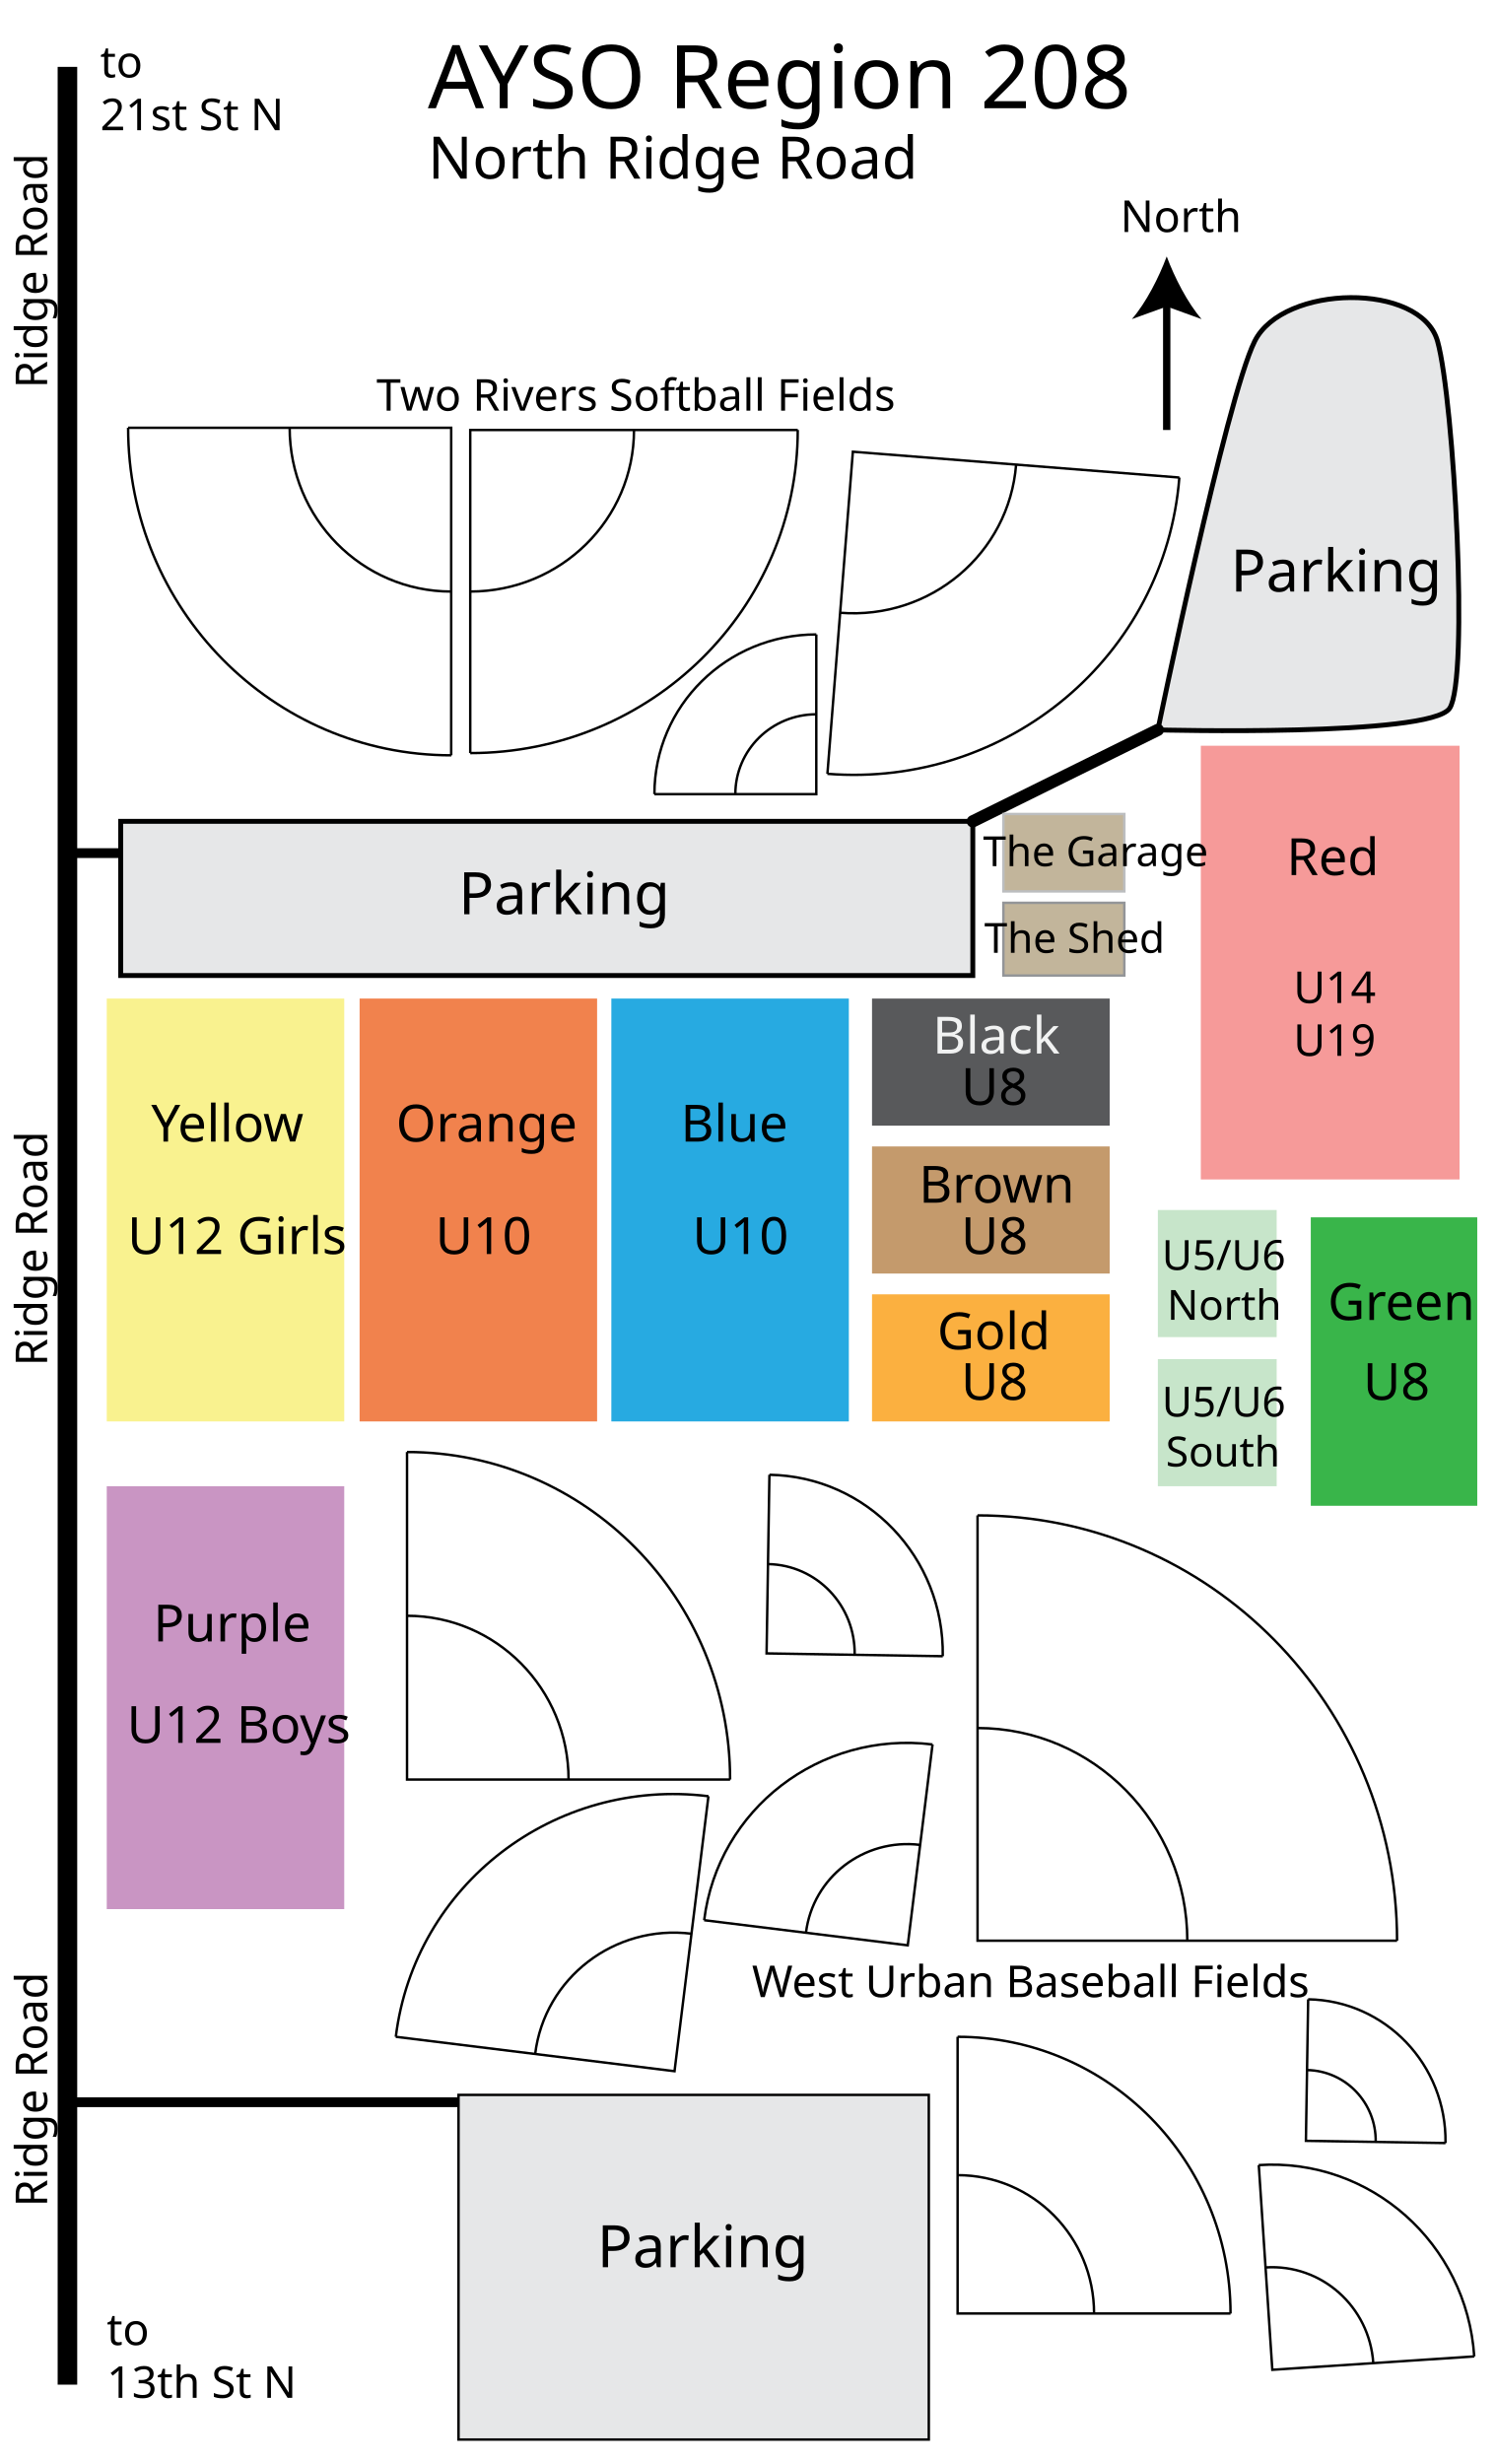
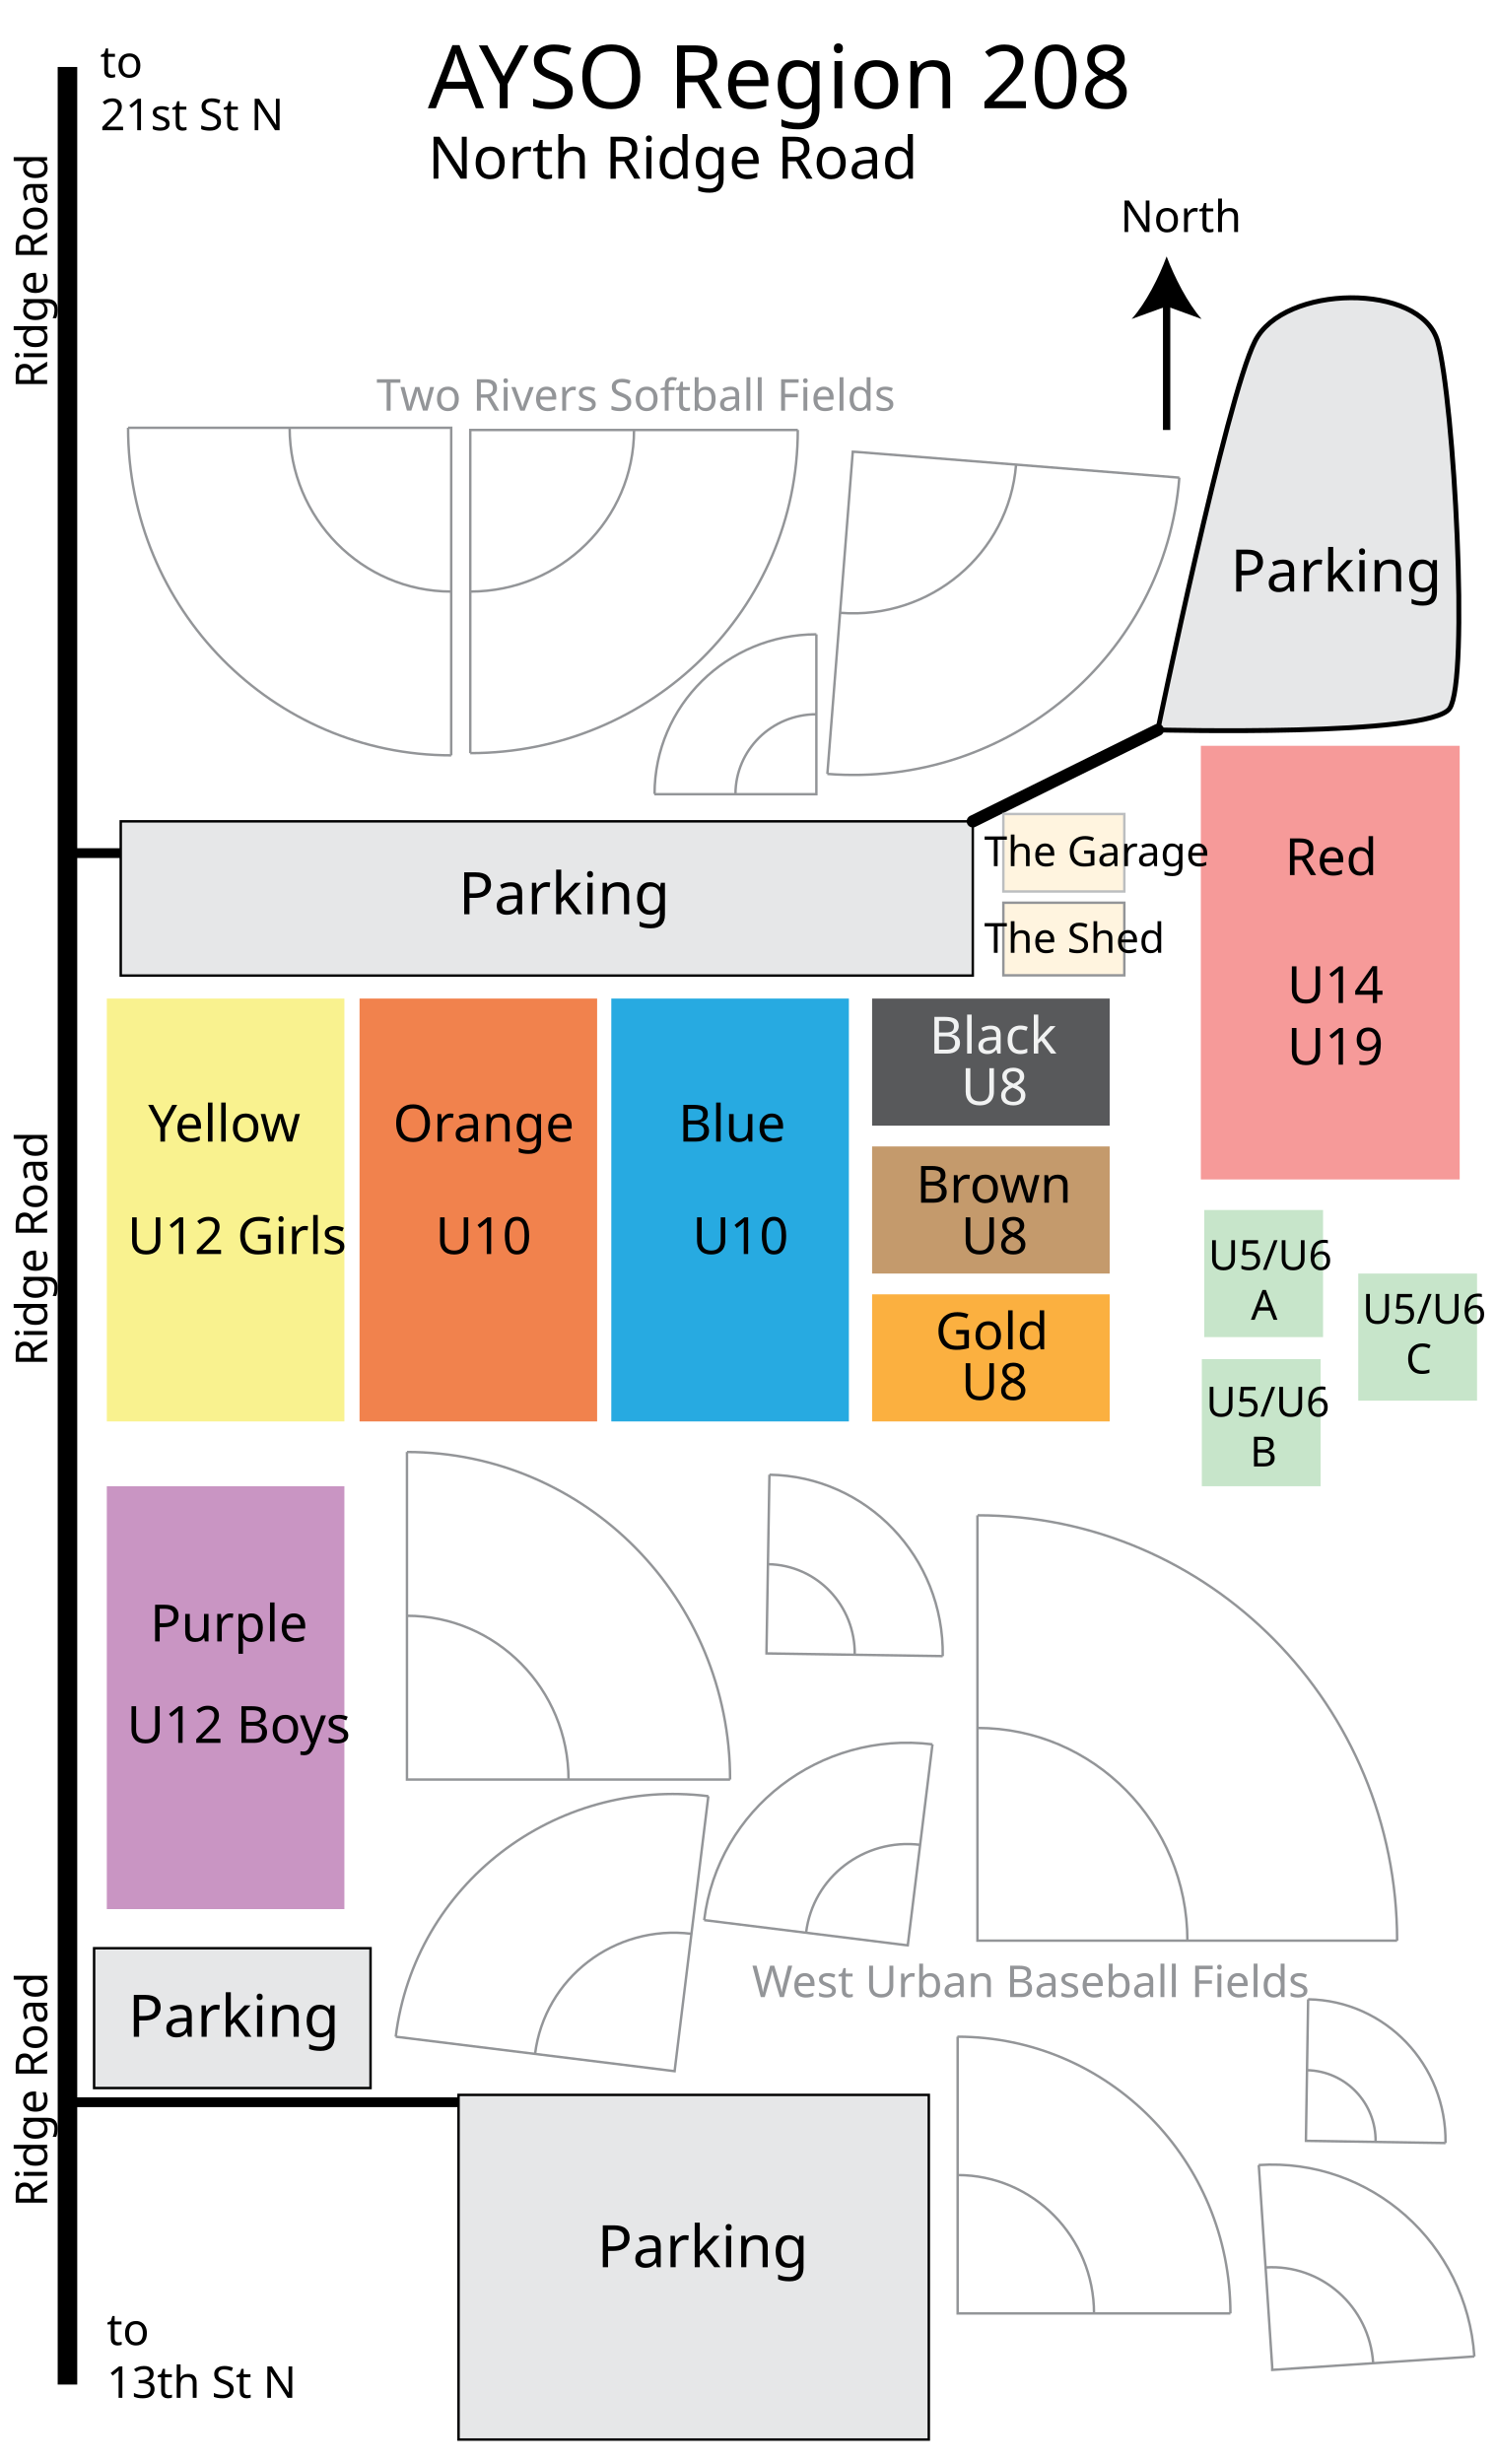
- <svg xmlns="http://www.w3.org/2000/svg" version="1.1" x="0px" y="0px" width="612px" height="1008px" viewBox="0 0 612 1008" style="enable-background:new 0 0 612 1008;" xml:space="preserve">
+ <svg xmlns="http://www.w3.org/2000/svg" version="1.1" viewBox="0 0 612 1008" style="enable-background:new 0 0 612 1008;" xml:space="preserve">
  <style type="text/css">

- 	.st0{fill:none;stroke:#000000;stroke-width:8;stroke-linejoin:round;}
- 	.st1{fill:#E6E7E8;stroke:#000000;}
- 	.st2{fill:#E6E7E8;stroke:#000000;stroke-width:2;}
- 	.st3{fill:#E6E7E8;}
- 	.st4{fill:#FFDE17;stroke:#6D6E71;stroke-linecap:round;stroke-linejoin:round;}
- 	.st5{fill:#6D6E71;stroke:#6D6E71;stroke-width:4;}
- 	.st6{fill:#EDB6B8;}
- 	.st7{fill:none;stroke:#000000;}
- 	.st8{fill:#C2B59B;stroke:#BCBEC0;}
- 	.st9{fill:#58595B;}
- 	.st10{fill:#F1824D;}
- 	.st11{fill:#F1F2F2;}
- 	.st12{font-family:'MyriadPro-Semibold';}
- 	.st13{font-family:'MyriadPro-Regular';}
- 	.st14{fill:#27AAE1;}
- 	.st15{fill:#FFF4DF;stroke:#000000;}
- 	.st16{fill:#F69A99;}
- 	.st17{fill:#F9F28F;}
- 	.st18{fill:#F9F7CD;}
- 	.st19{fill:#C2B59B;stroke:#939598;}
- 	.st20{fill:#C2B59B;}
- 	.st21{fill:#C49A6C;}
- 	.st22{fill:#C7E5CA;}
- 	.st23{fill:#FBB040;}
- 	.st24{fill:#FCF9CE;}
- 	.st25{fill:#C995C3;}
- 	.st26{fill:none;stroke:#6D6E71;stroke-width:20;}
- 	.st27{fill:#ED1C24;stroke:#6D6E71;stroke-linecap:round;stroke-linejoin:round;}
- 	.st28{font-size:29.704;}
- 	.st29{fill:none;stroke:#000000;stroke-width:2;}
- 	.st30{fill:none;stroke:#000000;stroke-width:3;}
- 	.st31{fill:none;stroke:#000000;stroke-width:4;}
- 	.st32{fill:none;stroke:#000000;stroke-width:5;}
- 	.st33{fill:none;stroke:#000000;stroke-width:8;}
- 	.st34{fill:none;stroke:#000000;stroke-width:5;stroke-linecap:round;}
- 	.st35{fill:#C7E5CA;stroke:#000000;stroke-width:2;}
- 	.st36{fill:#6D6E71;}
- 	.st37{fill:#39B54A;}
- 	.st38{fill:#D1D3D4;}
- 	.st39{font-size:17;}
- 	.st40{font-size:18;}
- 	.st41{font-size:21;}
- 	.st42{font-size:24;}
- 	.st43{font-size:28;}
- 	.st44{font-size:32;}
- 	.st45{font-size:36;}
- 	.st46{fill:#E6E7E8;stroke:#6D6E71;stroke-linecap:round;stroke-linejoin:round;}
- 	.st47{fill:none;stroke:#000000;stroke-width:12;stroke-miterlimit:10;}
- 	.st48{fill:none;stroke:#6D6E71;stroke-linecap:round;stroke-linejoin:round;}
- 	.st49{fill:#1C75BC;stroke:#6D6E71;stroke-linecap:round;stroke-linejoin:round;}
- 	.st50{fill:#21409A;stroke:#6D6E71;stroke-linecap:round;stroke-linejoin:round;}
- 	.st51{fill:none;stroke:#6D6E71;stroke-width:10;stroke-linecap:round;stroke-linejoin:round;}
- 	.st52{font-family:'MyriadPro-Bold';}
+ 	.st0{fill:#FFF4DF;stroke:#BCBEC0;}
+ 	.st1{fill:none;stroke:#939598;}
+ 	.st2{fill:#E6E7E8;stroke:#000000;}
+ 	.st3{fill:#E6E7E8;stroke:#000000;stroke-width:2;}
+ 	.st4{fill:#FFF4DF;stroke:#939598;}
+ 	.st5{fill:#58595B;}
+ 	.st6{fill:#F1824D;}
+ 	.st7{fill:#F1F2F2;}
+ 	.st8{font-family:'MyriadPro-Semibold';}
+ 	.st9{font-family:'MyriadPro-Regular';}
+ 	.st10{fill:#27AAE1;}
+ 	.st11{fill:#F69A99;}
+ 	.st12{fill:#F9F28F;}
+ 	.st13{fill:#939598;}
+ 	.st14{fill:#C49A6C;}
+ 	.st15{fill:#C7E5CA;}
+ 	.st16{fill:#FBB040;}
+ 	.st17{fill:#C995C3;}
+ 	.st18{fill:none;stroke:#000000;stroke-width:3;}
+ 	.st19{fill:none;stroke:#000000;stroke-width:4;}
+ 	.st20{fill:none;stroke:#000000;stroke-width:8;}
+ 	.st21{fill:none;stroke:#000000;stroke-width:5;stroke-linecap:round;}
+ 	.st22{font-size:17px;}
+ 	.st23{font-size:18px;}
+ 	.st24{font-size:21px;}
+ 	.st25{font-size:24px;}
+ 	.st26{font-size:36px;}

</style>
  <g id="Roads">
-     <line class="st47" x1="-736.639" y1="-652.251" x2="-736.639" y2="-71.251" />
-     <line class="st47" x1="197.361" y1="-652.251" x2="197.361" y2="-71.251" />
-     <line class="st47" x1="24.361" y1="-80.251" x2="241.361" y2="-80.251" />
-     <text transform="matrix(0 1 -1 0 -721.7891 -510.2334)" class="st13 st45">Webb Road</text>
-     <text transform="matrix(0 1 -1 0 213.2109 -583.2334)" class="st13 st45">Greenwich Road</text>
-     <text transform="matrix(1 0 0 1 85.3618 -91.251)" class="st13 st45">K-96</text>
-     <polyline class="st0" points="-227.639,-593.751 -227.639,-622.251 197.361,-622.251  " />
-     <line class="st33" x1="-27.639" y1="-623.251" x2="-27.639" y2="-594.751" />
-     <rect x="-500.639" y="-604.751" class="st3" width="654" height="58.5" />
-     <text transform="matrix(1 0 0 1 -195.9653 -565.751)" class="st12 st45">Parking</text>
-     <text transform="matrix(1 0 0 1 -210.6191 -474.251)">
-       <tspan x="0" y="0" class="st12 st43">Concessions</tspan>
-       <tspan x="10.22" y="33.6" class="st12 st43">Restrooms</tspan>
-     </text>
-     <line class="st51" x1="-743.46" y1="864.879" x2="-399.609" y2="864.879" />
-     <line class="st51" x1="-383.107" y1="843.427" x2="-383.107" y2="182.52" />
-     <line class="st51" x1="-363.304" y1="158.591" x2="-156.203" y2="158.591" />
-     <line class="st51" x1="-156.203" y1="985" x2="-156.203" y2="15" />
-     <path class="st51" d="M-399.609,864.879c9.121,0,16.502-9.595,16.502-21.452" />
-     <path class="st51" d="M-363.304,158.591c-10.945,0-19.803,10.702-19.803,23.928" />
-     <polygon class="st46" points="-184.257,745.239 -278.73,745.239 -278.73,180.457 -338.138,180.457 -338.138,843.427    -184.257,843.427  " />
-     <line class="st26" x1="-156.203" y1="793.92" x2="-184.257" y2="793.92" />
-     <line class="st26" x1="-309.671" y1="158.591" x2="-309.671" y2="180.457" />
-     <line class="st26" x1="-383.107" y1="548.04" x2="-338.138" y2="548.04" />
-     <line class="st26" x1="-383.107" y1="734.513" x2="-338.138" y2="734.513" />
-     <text transform="matrix(0 -1 1 0 -294.8213 334.332)" class="st12 st28">Parking</text>
-     <text transform="matrix(1 0 0 1 -305.1826 804.2891)" class="st12 st28">Parking</text>
-     <text transform="matrix(1 0 0 1 -682.0034 895.666)" class="st52 st41">No parking along street</text>
-     <text transform="matrix(1 0 0 1 -30.6382 -630.251)" class="st13 st43">29th Street North</text>
-     <text transform="matrix(1 0 0 1 -199.8164 928)">
-       <tspan x="0" y="0" class="st13 st42">to </tspan>
-       <tspan x="-14.46" y="28.8" class="st13 st42">I-235</tspan>
-     </text>
-     <text transform="matrix(1 0 0 1 -323.1211 26)" class="st13 st42">to Valley Center</text>
-     <text transform="matrix(1 0 0 1 -383.8364 143.6665)" class="st52 st41">No parking along street</text>
-     <line class="st33" x1="309.991" y1="-614.968" x2="1286.119" y2="-614.968" />
-     <path class="st0" d="M947.99-614.968v158l123.001,138l101.04-90.582c5.691-36-2.58-105.699-15.039-115.418c-8-23.705-8-23.705-8-53   v-37" />
-     <rect x="939.335" y="-452.515" transform="matrix(0.7488 -0.6628 0.6628 0.7488 483.6662 557.5492)" class="st1" width="75.977" height="186.524" />
-     <rect x="854.119" y="-579.634" class="st1" width="87.872" height="66" />
-     <line class="st5" x1="803.119" y1="-614.968" x2="803.119" y2="-55.242" />
-     <polyline class="st29" points="623.119,-600.241 623.119,-456.241 623.119,-454.265 767.119,-454.265  " />
-     <path class="st29" d="M767.119-454.265c0-80.687-64.406-145.977-144-145.977" />
-     <path class="st29" d="M695.119-454.265c0-40.343-32.203-72.988-72-72.988" />
-     <polyline class="st29" points="596.84,-286.265 596.84,-430.265 596.84,-432.241 452.84,-432.241  " />
-     <path class="st29" d="M452.84-432.241c0,80.687,64.406,145.977,144,145.977" />
-     <path class="st29" d="M524.84-432.241c0,40.343,32.203,72.988,72,72.988" />
-     <polyline class="st29" points="768.107,-431.253 624.107,-431.253 622.13,-431.253 622.13,-287.253  " />
-     <path class="st29" d="M622.13-287.253c80.687,0,145.977-64.406,145.977-144" />
-     <path class="st29" d="M622.13-359.253c40.343,0,72.988-32.203,72.988-72" />
-     <text transform="matrix(1 0 0 1 1013.551 -496.2412)">
-       <tspan x="0" y="0" class="st13 st42">Clearwater</tspan>
-       <tspan x="-6.468" y="28.8" class="st13 st42">High School</tspan>
-     </text>
-     <text transform="matrix(1 0 0 1 632.123 -550.2412)">
-       <tspan x="0" y="0" class="st13 st40">Baseball</tspan>
-       <tspan x="9.234" y="21.6" class="st13 st40">Fields</tspan>
-     </text>
-     <text transform="matrix(1 0 0 1 860.1587 -539.2412)" class="st13 st42">Parking</text>
-     <text transform="matrix(0.6757 0.7372 -0.7372 0.6757 946.5317 -385.4023)" class="st13 st42">Parking</text>
-     <path class="st36" d="M552.119-615.908l16.667,0.94v118.727c0,0,2.554,46.333-11.667,46.333s-131.612,0.44-131.612,0.44   s-30.555,0.06-34.055,9.56s-2.333,41.106-2.333,41.106h-4.756c0.5-12-1.42-39.833,0.09-43.106   c4.467-9.685,12.447-9.168,21.447-12.668s86.386,4.608,97.386-7.666s0.667-120.06,8.167-127.667   c5.219-5.293,40.667-5.333,40.667-5.333" />
-     <path class="st38" d="M425.119-275.241c9.333-3.666-26-69.334-30.333-76.334s-5.667-47.226-5.667-47.226h-4.756   c0,0-5.243,121.227-3.577,123.56S415.785-271.575,425.119-275.241z" />
-     <text transform="matrix(1 0 0 1 394.2231 -293.2412)" class="st13 st42">Parking</text>
-     <text transform="matrix(1 0 0 1 383.958 -623.2412)" class="st13 st42">East Ross Avenue / W 103rd Street South</text>
-     <text transform="matrix(1 0 0 1 314.1016 -587.2412)">
-       <tspan x="0" y="0" class="st13 st40">to S 4th Ave</tspan>
-       <tspan x="-7.11" y="21.6" class="st13 st40">(S 135th St W)</tspan>
-     </text>
-     <text transform="matrix(1 0 0 1 1182.26 -593.3667)">
-       <tspan x="0" y="0" class="st13 st40">to S Millbrook</tspan>
-       <tspan x="18.252" y="21.6" class="st13 st40">(S 119th W)</tspan>
-     </text>
-     <line class="st33" x1="27.589" y1="27.358" x2="27.589" y2="975.541" />
-     <rect x="49.383" y="336" class="st2" width="348.617" height="63.076" />
-     <path class="st2" d="M473.711,298.597c0,0,111.363,2.932,119.363-8.82s1.84-125.833-4.92-150.145   c-6.761-24.313-63.217-23.378-74.841,0C501.688,163.009,473.711,298.597,473.711,298.597" />
-     <polyline class="st7" points="184.593,308.988 184.593,176.814 184.593,175 52.419,175  " />
-     <path class="st7" d="M52.419,175c0,74.061,59.117,133.988,132.174,133.988" />
-     <path class="st7" d="M118.506,175c0,37.03,29.559,66.994,66.087,66.994" />
+     <line class="st20" x1="27.6" y1="27.4" x2="27.6" y2="975.5" />
+     <rect x="49.4" y="336" class="st2" width="348.6" height="63.1" />
+     <path class="st3" d="M473.7,298.6c0,0,111.4,2.9,119.4-8.8s1.8-125.8-4.9-150.1c-6.8-24.3-63.2-23.4-74.8,0   C501.7,163,473.7,298.6,473.7,298.6" />
+     <polyline class="st1" points="184.6,309 184.6,176.8 184.6,175 52.4,175  " />
+     <path class="st1" d="M52.4,175c0,74.1,59.1,134,132.2,134" />
+     <path class="st1" d="M118.5,175c0,37,29.6,67,66.1,67" />
    <g>
-       <polyline class="st7" points="326.381,175.906 194.207,175.906 192.393,175.906 192.393,308.08   " />
-       <path class="st7" d="M192.393,308.08c74.061,0,133.988-59.117,133.988-132.174" />
-       <path class="st7" d="M192.393,241.993c37.03,0,66.994-29.559,66.994-66.087" />
+       <polyline class="st1" points="326.4,175.9 194.2,175.9 192.4,175.9 192.4,308.1   " />
+       <path class="st1" d="M192.4,308.1c74.1,0,134-59.1,134-132.2" />
+       <path class="st1" d="M192.4,242c37,0,67-29.6,67-66.1" />
    </g>
-     <polyline class="st7" points="482.505,195.353 350.742,184.939 348.934,184.797 338.521,316.56  " />
-     <path class="st7" d="M338.521,316.56c73.83,5.835,138.229-48.378,143.984-121.207" />
-     <path class="st7" d="M343.727,250.678c36.915,2.918,69.115-24.188,71.992-60.604" />
-     <line class="st34" x1="398" y1="336" x2="473.711" y2="298.597" />
-     <text transform="matrix(1 0 0 1 187.5928 374)" class="st13 st42">Parking</text>
-     <text transform="matrix(1 0 0 1 503.4443 241.9941)" class="st13 st42">Parking</text>
-     <text transform="matrix(1 0 0 1 154 168)" class="st13 st40">Two Rivers Softball Fields</text>
-     <polyline class="st7" points="267.737,324.882 333.072,324.882 333.969,324.882 333.969,259.548  " />
-     <path class="st7" d="M333.969,259.548c-36.608,0-66.231,29.222-66.231,65.334" />
-     <path class="st7" d="M333.969,292.215c-18.305,0-33.115,14.61-33.115,32.667" />
-     <line class="st31" x1="27.589" y1="860" x2="187.593" y2="860" />
-     <rect x="187.593" y="857" class="st1" width="192.407" height="141" />
-     <text transform="matrix(1 0 0 1 244.291 927.5)" class="st13 st42">Parking</text>
+     <polyline class="st1" points="482.5,195.4 350.7,184.9 348.9,184.8 338.5,316.6  " />
+     <path class="st1" d="M338.5,316.6c73.8,5.8,138.2-48.4,144-121.2" />
+     <path class="st1" d="M343.7,250.7c36.9,2.9,69.1-24.2,72-60.6" />
+     <line class="st21" x1="398" y1="336" x2="473.7" y2="298.6" />
+     <text transform="matrix(1 0 0 1 187.5928 374)" class="st9 st25">Parking</text>
+     <text transform="matrix(1 0 0 1 503.4443 241.9941)" class="st9 st25">Parking</text>
+     <text transform="matrix(1 0 0 1 154 168)" class="st13 st9 st23">Two Rivers Softball Fields</text>
+     <polyline class="st1" points="267.7,324.9 333.1,324.9 334,324.9 334,259.5  " />
+     <path class="st1" d="M334,259.5c-36.6,0-66.2,29.2-66.2,65.3" />
+     <path class="st1" d="M334,292.2c-18.3,0-33.1,14.6-33.1,32.7" />
+     <line class="st19" x1="27.6" y1="860" x2="187.6" y2="860" />
+     <rect x="187.6" y="857" class="st2" width="192.4" height="141" />
+     <text transform="matrix(1 0 0 1 244.291 927.5)" class="st9 st25">Parking</text>
    <g>
-       <polyline class="st7" points="166.528,594.009 166.528,726.183 166.528,727.997 298.702,727.997   " />
-       <path class="st7" d="M298.702,727.997c0-74.061-59.117-133.988-132.174-133.988" />
-       <path class="st7" d="M232.615,727.997c0-37.03-29.559-66.994-66.087-66.994" />
+       <polyline class="st1" points="166.5,594 166.5,726.2 166.5,728 298.7,728   " />
+       <path class="st1" d="M298.7,728c0-74.1-59.1-134-132.2-134" />
+       <path class="st1" d="M232.6,728c0-37-29.6-67-66.1-67" />
    </g>
    <g>
-       <polyline class="st7" points="161.936,833.239 274.423,847.116 275.967,847.306 289.843,734.818   " />
-       <path class="st7" d="M289.843,734.818c-63.029-7.775-120.237,36.246-127.907,98.421" />
-       <path class="st7" d="M282.905,791.063c-31.516-3.888-60.119,18.122-63.954,49.21" />
+       <polyline class="st1" points="161.9,833.2 274.4,847.1 276,847.3 289.8,734.8   " />
+       <path class="st1" d="M289.8,734.8c-63-7.8-120.2,36.2-127.9,98.4" />
+       <path class="st1" d="M282.9,791.1c-31.5-3.9-60.1,18.1-64,49.2" />
    </g>
    <g>
-       <polyline class="st7" points="314.794,603.322 313.644,675.401 313.629,676.392 385.708,677.541   " />
-       <path class="st7" d="M385.708,677.541c0.644-40.388-31.075-73.583-70.914-74.219" />
-       <path class="st7" d="M349.668,676.967c0.321-20.195-15.537-36.791-35.457-37.109" />
+       <polyline class="st1" points="314.8,603.3 313.6,675.4 313.6,676.4 385.7,677.5   " />
+       <path class="st1" d="M385.7,677.5c0.6-40.4-31.1-73.6-70.9-74.2" />
+       <path class="st1" d="M349.7,677c0.3-20.2-15.5-36.8-35.5-37.1" />
    </g>
    <g>
-       <polyline class="st7" points="399.943,619.934 399.943,791.565 399.943,793.922 571.576,793.922   " />
-       <path class="st7" d="M571.576,793.922c0-96.17-76.767-173.988-171.633-173.988" />
-       <path class="st7" d="M485.76,793.922c0-48.085-38.383-86.994-85.816-86.994" />
+       <polyline class="st1" points="399.9,619.9 399.9,791.6 399.9,793.9 571.6,793.9   " />
+       <path class="st1" d="M571.6,793.9c0-96.2-76.8-174-171.6-174" />
+       <path class="st1" d="M485.8,793.9c0-48.1-38.4-87-85.8-87" />
    </g>
    <g>
-       <polyline class="st7" points="288.099,785.537 370.263,795.674 371.391,795.812 381.526,713.647   " />
-       <path class="st7" d="M381.526,713.647c-46.039-5.68-87.825,26.476-93.428,71.89" />
-       <path class="st7" d="M376.459,754.73c-23.021-2.84-43.913,13.236-46.715,35.944" />
+       <polyline class="st1" points="288.1,785.5 370.3,795.7 371.4,795.8 381.5,713.6   " />
+       <path class="st1" d="M381.5,713.6c-46-5.7-87.8,26.5-93.4,71.9" />
+       <path class="st1" d="M376.5,754.7c-23-2.8-43.9,13.2-46.7,35.9" />
    </g>
    <g>
-       <polyline class="st7" points="391.784,833.239 391.784,944.898 391.784,946.432 503.444,946.432   " />
-       <path class="st7" d="M503.444,946.432c0-62.565-49.942-113.192-111.66-113.192" />
-       <path class="st7" d="M447.614,946.432c0-31.283-24.971-56.596-55.83-56.596" />
+       <polyline class="st1" points="391.8,833.2 391.8,944.9 391.8,946.4 503.4,946.4   " />
+       <path class="st1" d="M503.4,946.4c0-62.6-49.9-113.2-111.7-113.2" />
+       <path class="st1" d="M447.6,946.4c0-31.3-25-56.6-55.8-56.6" />
    </g>
    <g>
-       <polyline class="st7" points="515,885.721 520.47,968.327 520.547,969.461 603.152,963.99   " />
-       <path class="st7" d="M603.152,963.99c-3.064-46.287-42.494-81.293-88.152-78.27" />
-       <path class="st7" d="M561.849,966.727c-1.532-23.145-21.245-40.647-44.075-39.136" />
+       <polyline class="st1" points="515,885.7 520.5,968.3 520.5,969.5 603.2,964   " />
+       <path class="st1" d="M603.2,964c-3.1-46.3-42.5-81.3-88.2-78.3" />
+       <path class="st1" d="M561.8,966.7c-1.5-23.1-21.2-40.6-44.1-39.1" />
    </g>
    <g>
-       <polyline class="st7" points="535.211,817.903 534.3,875.012 534.288,875.796 591.396,876.707   " />
-       <path class="st7" d="M591.396,876.707c0.511-31.999-24.62-58.3-56.185-58.804" />
-       <path class="st7" d="M562.842,876.252c0.254-16.001-12.311-29.149-28.093-29.402" />
+       <polyline class="st1" points="535.2,817.9 534.3,875 534.3,875.8 591.4,876.7   " />
+       <path class="st1" d="M591.4,876.7c0.5-32-24.6-58.3-56.2-58.8" />
+       <path class="st1" d="M562.8,876.3c0.3-16-12.3-29.1-28.1-29.4" />
    </g>
-     <text transform="matrix(1 0 0 1 307.6289 817)" class="st13 st40">West Urban Baseball Fields</text>
+     <text transform="matrix(1 0 0 1 307.6289 817)" class="st13 st9 st23">West Urban Baseball Fields</text>
    <text transform="matrix(1 0 0 1 41 31.667)">
-       <tspan x="0" y="0" class="st13 st40">to</tspan>
-       <tspan x="0" y="21.6" class="st13 st40">21st St N</tspan>
+       <tspan x="0" y="0" class="st9 st23">to</tspan>
+       <tspan x="0" y="21.6" class="st9 st23">21st St N</tspan>
    </text>
    <text transform="matrix(1 0 0 1 43.6738 959.334)">
-       <tspan x="0" y="0" class="st13 st40">to</tspan>
-       <tspan x="0" y="21.6" class="st13 st40">13th St N</tspan>
+       <tspan x="0" y="0" class="st9 st23">to</tspan>
+       <tspan x="0" y="21.6" class="st9 st23">13th St N</tspan>
    </text>
-     <text transform="matrix(0 -1 1 0 19.2822 902.8291)" class="st13 st40">Ridge Road</text>
-     <text transform="matrix(0 -1 1 0 19.2822 158.8271)" class="st13 st40">Ridge Road</text>
-     <text transform="matrix(0 -1 1 0 19.2822 558.8291)" class="st13 st40">Ridge Road</text>
-     <line class="st33" x1="698.369" y1="126.443" x2="1267.447" y2="126.443" />
-     <g>
-       <g>
-         <line class="st33" x1="703.656" y1="957.15" x2="1272.17" y2="957.15" />
-         <g>
-           <polygon points="703.091,957.15 703.887,957.476 703.698,957.15 703.887,956.825     " />
-         </g>
-       </g>
-     </g>
-     <rect x="723.619" y="148.35" class="st1" width="259.29" height="53.92" />
-     <rect x="716.119" y="895.347" class="st1" width="527.329" height="39.097" />
-     <line class="st32" x1="737.447" y1="126.443" x2="737.447" y2="148.35" />
-     <line class="st32" x1="967.447" y1="126.443" x2="967.447" y2="148.35" />
-     <line class="st32" x1="746.447" y1="934.443" x2="746.447" y2="957.15" />
-     <text transform="matrix(1 0 0 1 822.5518 182.354)" class="st13 st42">Parking</text>
-     <text transform="matrix(1 0 0 1 941.8877 920.1504)" class="st13 st42">Parking</text>
-     <text transform="matrix(1 0 0 1 962.6924 114.4434)" class="st13 st42">45th Street S</text>
-     <text transform="matrix(1 0 0 1 884.5449 990.5566)" class="st13 st42">47th Street South</text>
-     <text transform="matrix(1 0 0 1 693.1187 114.9063)" class="st13 st40">to Meridian</text>
-     <text transform="matrix(1 0 0 1 695.1187 982.9063)" class="st13 st40">to Meridian Ave</text>
-     <text transform="matrix(1 0 0 1 1192.447 148.3496)" class="st13 st40">to Seneca St</text>
-     <text transform="matrix(1 0 0 1 1192.447 982.9063)" class="st13 st40">to Seneca St</text>
-     <text transform="matrix(1 0 0 1 -692.7637 797)" class="st13 st40">Picnic Area</text>
-     <line class="st29" x1="-669.162" y1="765" x2="-647.662" y2="765" />
-     <line class="st29" x1="-678.662" y1="771.5" x2="-640.162" y2="771.5" />
-     <line class="st29" x1="-671.988" y1="780" x2="-664.162" y2="765" />
-     <line class="st29" x1="-654.162" y1="765" x2="-647.662" y2="780" />
-     <line class="st31" x1="27.589" y1="349" x2="49.383" y2="349" />
+     <text transform="matrix(0 -1 1 0 19.2822 902.8291)" class="st9 st23">Ridge Road</text>
+     <text transform="matrix(0 -1 1 0 19.2822 158.8271)" class="st9 st23">Ridge Road</text>
+     <text transform="matrix(0 -1 1 0 19.2822 558.8291)" class="st9 st23">Ridge Road</text>
+     <line class="st19" x1="27.6" y1="349" x2="49.4" y2="349" />
+     <rect x="38.5" y="797" class="st2" width="113.1" height="57.2" />
+     <text transform="matrix(1 0 0 1 52.4189 833.2393)" class="st9 st25">Parking</text>
  </g>
  <g id="Fields">
-     <rect x="-626.639" y="-540.251" class="st18" width="176" height="107" />
-     <rect x="-624.972" y="-538.251" class="st22" width="81.667" height="102.667" />
-     <rect x="-626.639" y="-417.251" class="st22" width="176" height="107" />
-     <rect x="-626.639" y="-294.251" class="st18" width="176" height="107" />
-     <rect x="-425.305" y="-417.251" class="st22" width="176" height="107" />
-     <rect x="-223.972" y="-417.251" class="st6" width="176" height="107" />
-     <rect x="-22.639" y="-417.251" class="st24" width="176" height="107" />
-     <rect x="-22.639" y="-540.251" class="st18" width="176" height="107" />
-     <rect x="-425.305" y="-294.251" class="st22" width="176" height="107" />
-     <rect x="-223.972" y="-294.251" class="st18" width="176" height="107" />
-     <rect x="-22.639" y="-294.251" class="st18" width="176" height="107" />
-     <rect x="-626.639" y="-171.251" class="st18" width="176" height="107" />
-     <rect x="-534.305" y="-538.251" class="st22" width="81.667" height="102.667" />
-     <rect x="-425.305" y="-540.251" class="st18" width="176" height="107" />
-     <rect x="-423.639" y="-538.251" class="st22" width="81.667" height="102.667" />
-     <rect x="-332.972" y="-538.251" class="st22" width="81.667" height="102.667" />
-     <rect x="-671.714" y="340.775" transform="matrix(-0.703 -0.7112 0.7112 -0.703 -1358.118 273.566)" class="st27" width="99.55" height="159.159" />
-     <rect x="-709.744" y="125.862" class="st4" width="297.862" height="149.069" />
-     <rect x="-521.345" y="314.483" class="st50" width="79.21" height="44.556" />
-     <g>
-       <line class="st48" x1="-402.531" y1="659.874" x2="-659.412" y2="659.874" />
-       <line class="st48" x1="-402.531" y1="659.874" x2="-402.531" y2="401.893" />
-       <path class="st48" d="M-402.531,401.893c-141.986,0-256.881,115.387-256.881,257.981" />
-       <path class="st48" d="M-402.531,540.51c-65.672,0-118.814,53.388-118.814,119.364" />
-     </g>
-     <rect x="-273.367" y="189.12" class="st49" width="74.258" height="544.568" />
-     <text transform="matrix(0 -1 1 0 -227.1621 628.0977)" class="st13 st28">Riverlawn Christian Church</text>
-     <rect x="-461.937" y="675" class="st20" width="39.605" height="70" />
-     <text transform="matrix(1 0 0 1 -539.792 705)">
-       <tspan x="0" y="0" class="st13 st40">Volleyball</tspan>
-       <tspan x="13.716" y="21.6" class="st13 st40"> Court</tspan>
-     </text>
-     <rect x="659.452" y="-264.241" class="st18" width="113.333" height="198" />
-     <rect x="509.119" y="-264.241" class="st35" width="114" height="198" />
-     <rect x="360.119" y="-264.241" class="st18" width="113.333" height="198" />
-     <text transform="matrix(1 0 0 1 546.043 -183.2412)">
-       <tspan x="0" y="0" class="st13 st42">U12</tspan>
-       <tspan x="0" y="28.8" class="st13 st42">U14</tspan>
-       <tspan x="0" y="57.6" class="st13 st42">U19</tspan>
-     </text>
-     <rect x="673.119" y="-252.241" class="st35" width="50.5" height="57" />
-     <rect x="673.119" y="-185.241" class="st35" width="91.372" height="119" />
-     <text transform="matrix(1 0 0 1 684.4487 -212.7412)" class="st13 st42">U6</text>
-     <text transform="matrix(1 0 0 1 704.8853 -115.7412)" class="st13 st42">U8</text>
-     <rect x="370.119" y="-231.241" class="st35" width="99" height="155" />
-     <text transform="matrix(1 0 0 1 399.043 -145.2412)" class="st13 st42">U10</text>
-     <rect x="43.674" y="408.5" class="st17" width="97.166" height="173" />
-     <rect x="147.125" y="408.5" class="st10" width="97.166" height="173" />
-     <rect x="250.119" y="408.5" class="st14" width="97.166" height="173" />
-     <rect x="491.291" y="305.076" class="st16" width="105.856" height="177.424" />
-     <rect x="356.77" y="408.5" class="st9" width="97.23" height="52" />
-     <rect x="356.77" y="529.5" class="st23" width="97.23" height="52" />
-     <rect x="356.77" y="469" class="st21" width="97.23" height="52" />
-     <rect x="43.674" y="608" class="st25" width="97.166" height="173" />
-     <rect x="536.284" y="498" class="st37" width="68.101" height="118" />
-     <rect x="473.711" y="495" class="st22" width="48.615" height="52" />
-     <rect x="473.711" y="556" class="st22" width="48.615" height="52" />
-     <rect x="1062.447" y="228.181" class="st22" width="174" height="231.076" />
-     <rect x="755.447" y="646.181" class="st22" width="189" height="102" />
-     <rect x="755.447" y="759.605" class="st22" width="189" height="102" />
-     <rect x="755.447" y="504.943" class="st22" width="54" height="88" />
-     <rect x="827.264" y="504.943" class="st22" width="54" height="88" />
-     <rect x="972.131" y="510.443" class="st22" width="95.455" height="135.737" />
-     <rect x="1094.447" y="477.943" class="st22" width="155" height="78.5" />
-     <rect x="1094.447" y="583.693" class="st22" width="155" height="78.5" />
-     <rect x="972.131" y="704.859" class="st22" width="277.316" height="133.162" />
-     <rect x="716.119" y="285.438" class="st7" width="144.329" height="112.34" />
-     <rect x="881.264" y="423.443" class="st7" width="35.813" height="35.813" />
-     <rect x="881.264" y="341.607" class="st15" width="101.645" height="59.836" />
-     <text transform="matrix(1 0 0 1 763.6416 335.6582)">
-       <tspan x="0" y="0" class="st13 st40">Tennis</tspan>
-       <tspan x="0.036" y="21.6" class="st13 st40">Courts</tspan>
-     </text>
-     <text transform="matrix(1 0 0 1 888.6523 373.4434)" class="st13 st40">Playground</text>
-     <text transform="matrix(1 0 0 1 846.1187 477.9434)" class="st13 st42">Restrooms</text>
+     <rect x="43.7" y="408.5" class="st12" width="97.2" height="173" />
+     <rect x="147.1" y="408.5" class="st6" width="97.2" height="173" />
+     <rect x="250.1" y="408.5" class="st10" width="97.2" height="173" />
+     <rect x="491.3" y="305.1" class="st11" width="105.9" height="177.4" />
+     <rect x="356.8" y="408.5" class="st5" width="97.2" height="52" />
+     <rect x="356.8" y="529.5" class="st16" width="97.2" height="52" />
+     <rect x="356.8" y="469" class="st14" width="97.2" height="52" />
+     <rect x="43.7" y="608" class="st17" width="97.2" height="173" />
+     <rect x="492.7" y="495" class="st15" width="48.6" height="52" />
+     <rect x="491.7" y="556" class="st15" width="48.6" height="52" />
+     <rect x="555.7" y="521" class="st15" width="48.6" height="52" />
  </g>
  <g id="Field_Labels">
-     <text transform="matrix(1 0 0 1 -588.6719 -376.9175)" class="st12 st44">Field 10</text>
-     <text transform="matrix(1 0 0 1 -588.6719 -249.251)" class="st12 st44">Field 11</text>
-     <text transform="matrix(1 0 0 1 -588.6719 -130.251)" class="st12 st44">Field 12</text>
-     <text transform="matrix(1 0 0 1 -383.0962 -376.9175)" class="st12 st44">Field 7</text>
-     <text transform="matrix(1 0 0 1 -383.0962 -249.251)" class="st12 st44">Field 8</text>
-     <text transform="matrix(1 0 0 1 -181.7632 -249.251)" class="st12 st44">Field 5</text>
-     <text transform="matrix(1 0 0 1 -182.7632 -376.9175)" class="st12 st44">Field 4</text>
-     <text transform="matrix(1 0 0 1 19.5703 -376.9175)" class="st12 st44">Field 2</text>
-     <text transform="matrix(1 0 0 1 19.5703 -249.251)" class="st12 st44">Field 3</text>
-     <text transform="matrix(1 0 0 1 19.5703 -499.251)" class="st12 st44">Field 1</text>
-     <text transform="matrix(1 0 0 1 -609.5664 -513.2339)">
-       <tspan x="0" y="0" class="st12 st42">Field</tspan>
-       <tspan x="8.567" y="21" class="st12 st42">9W</tspan>
+     <text transform="matrix(1 0 0 1 60.6182 467)" class="st8 st24">Yellow</text>
+     <text transform="matrix(1 0 0 1 160.8037 467)" class="st8 st24">Orange</text>
+     <text transform="matrix(1 0 0 1 277.5635 467)" class="st8 st24">Blue</text>
+     <text transform="matrix(1 0 0 1 380.2461 431)" class="st7 st8 st24">Black</text>
+     <text transform="matrix(1 0 0 1 374.8066 492)" class="st8 st24">Brown</text>
+     <text transform="matrix(1 0 0 1 382.6709 552)" class="st8 st24">Gold</text>
+     <text transform="matrix(1 0 0 1 61.417 671.5)" class="st8 st24">Purple</text>
+     <text transform="matrix(1 0 0 1 494.3838 519.5)">
+       <tspan x="0" y="0" class="st9 st22">U5/U6</tspan>
+       <tspan x="17.4" y="20.4" class="st9 st22">A</tspan>
    </text>
-     <text transform="matrix(1 0 0 1 -518.8984 -510.2339)">
-       <tspan x="0" y="0" class="st12 st42">Field</tspan>
-       <tspan x="12.815" y="21" class="st12 st42">9E</tspan>
+     <text transform="matrix(1 0 0 1 493.3838 579.5)">
+       <tspan x="0" y="0" class="st9 st22">U5/U6</tspan>
+       <tspan x="18" y="20.4" class="st9 st22">B</tspan>
    </text>
-     <text transform="matrix(1 0 0 1 -408.2324 -510.2339)">
-       <tspan x="0" y="0" class="st12 st42">Field</tspan>
-       <tspan x="18.995" y="21" class="st12 st42">6</tspan>
+     <text transform="matrix(1 0 0 1 525.7256 358)" class="st8 st24">Red</text>
+     <rect x="410.5" y="333" class="st0" width="49.5" height="31.7" />
+     <rect x="410.5" y="369.3" class="st4" width="49.5" height="29.7" />
+     <text transform="matrix(1 0 0 1 402.667 354.334)" class="st9 st22">The Garage</text>
+     <text transform="matrix(1 0 0 1 402.667 389.7881)" class="st9 st22">The Shed</text>
+     <text transform="matrix(1 0 0 1 557.3838 541.5)">
+       <tspan x="0" y="0" class="st9 st22">U5/U6</tspan>
+       <tspan x="17.7" y="20.4" class="st9 st22">C</tspan>
    </text>
-     <text transform="matrix(1 0 0 1 -325.4443 -513.2339)" class="st12 st41">6A</text>
-     <text transform="matrix(1 0 0 1 -284.8145 -513.2339)" class="st12 st41">6B</text>
-     <text transform="matrix(1 0 0 1 -324.9404 -486.9175)" class="st12 st41">6C</text>
-     <text transform="matrix(1 0 0 1 -285.938 -486.9175)" class="st12 st41">6D</text>
-     <text transform="matrix(1 0 0 1 -653.0303 407)" class="st12 st42">Red Field</text>
-     <text transform="matrix(1 0 0 1 -623.7402 169.5239)" class="st12 st42">Yellow Field</text>
-     <text transform="matrix(1 0 0 1 -530.0537 380)" class="st12 st42">Blue Field</text>
-     <text transform="matrix(1 0 0 1 -484.1221 610)">
-       <tspan x="0" y="0" class="st13 st40">Baseball</tspan>
-       <tspan x="-3.961" y="21.6" class="st13 st40">Diamond</tspan>
-     </text>
-     <text transform="matrix(1 0 0 1 61.8682 467)" class="st13 st41">Yellow</text>
-     <text transform="matrix(1 0 0 1 162.0215 467)" class="st13 st41">Orange</text>
-     <text transform="matrix(1 0 0 1 278.4873 467)" class="st13 st41">Blue</text>
-     <text transform="matrix(1 0 0 1 381.5264 431)" class="st11 st13 st41">Black</text>
-     <text transform="matrix(1 0 0 1 375.9404 492)" class="st13 st41">Brown</text>
-     <text transform="matrix(1 0 0 1 383.4375 552)" class="st13 st41">Gold</text>
-     <text transform="matrix(1 0 0 1 62.7393 671.5)" class="st13 st41">Purple</text>
-     <text transform="matrix(1 0 0 1 475.3838 519.5)">
-       <tspan x="0" y="0" class="st13 st39">U5/U6</tspan>
-       <tspan x="2.065" y="20.4" class="st13 st39">North</tspan>
-     </text>
-     <text transform="matrix(1 0 0 1 475.3838 579.5)">
-       <tspan x="0" y="0" class="st13 st39">U5/U6</tspan>
-       <tspan x="1.563" y="20.4" class="st13 st39">South</tspan>
-     </text>
-     <text transform="matrix(1 0 0 1 543.2188 540)" class="st13 st41">Green</text>
-     <text transform="matrix(1 0 0 1 526.3877 358)" class="st13 st41">Red</text>
-     <rect x="410.513" y="333.001" class="st8" width="49.487" height="31.666" />
-     <rect x="410.513" y="369.333" class="st19" width="49.487" height="29.743" />
-     <text transform="matrix(1 0 0 1 402.1904 354.334)" class="st13 st39">The Garage</text>
-     <text transform="matrix(1 0 0 1 402.7041 389.7881)" class="st13 st39">The Shed</text>
-     <text transform="matrix(1 0 0 1 -623.1426 238.584)" class="st13 st42">U10 and U12</text>
-     <text transform="matrix(1 0 0 1 -655.9268 465.084)" class="st13 st42">U8</text>
-     <text transform="matrix(1 0 0 1 -511.5752 344.584)" class="st3 st13 st42">U5/U6</text>
  </g>
  <g id="Descriptions">
-     <text transform="matrix(1 0 0 1 -601.7051 -450.251)" class="st13 st41">U10</text>
-     <text transform="matrix(1 0 0 1 -511.0381 -450.251)" class="st13 st41">U10</text>
-     <text transform="matrix(1 0 0 1 -400.3711 -450.251)" class="st13 st41">U10</text>
-     <text transform="matrix(1 0 0 1 -304.3184 -450.251)" class="st13 st41">U6</text>
-     <text transform="matrix(1 0 0 1 -577.7402 -349.918)">
-       <tspan x="0" y="0" class="st13 st41">U19 Girls </tspan>
-       <tspan x="-44.75" y="21" class="st13 st41">U14 Boys, U14 Girls</tspan>
+     <text transform="matrix(1 0 0 1 52.1553 513)" class="st9 st24">U12 Girls</text>
+     <text transform="matrix(1 0 0 1 178.1416 513)" class="st9 st24">U10</text>
+     <text transform="matrix(1 0 0 1 283.2871 513)" class="st9 st24">U10</text>
+     <text transform="matrix(1 0 0 1 393.2051 513)" class="st9 st24">U8</text>
+     <text transform="matrix(1 0 0 1 393.2051 572.667)" class="st9 st24">U8</text>
+     <text transform="matrix(1 0 0 1 393.2051 452)" class="st7 st9 st24">U8</text>
+     <text transform="matrix(1 0 0 1 526.6533 410.334)">
+       <tspan x="0" y="0" class="st9 st24">U14</tspan>
+       <tspan x="0" y="25.2" class="st9 st24">U19</tspan>
    </text>
-     <text transform="matrix(1 0 0 1 -586.4868 -85.251)" class="st13 st41">Out of Play</text>
-     <text transform="matrix(1 0 0 1 21.5137 -334.918)" class="st13 st41">Out of Play</text>
-     <text transform="matrix(1 0 0 1 17.5137 -208.5845)" class="st13 st41">Out of Play</text>
-     <text transform="matrix(1 0 0 1 -372.2695 -347.918)">
-       <tspan x="0" y="0" class="st13 st41">U8 Boys </tspan>
-       <tspan x="1.25" y="21" class="st13 st41">U8 Girls</tspan>
-     </text>
-     <text transform="matrix(1 0 0 1 -377.6558 -220.5845)">
-       <tspan x="0" y="0" class="st13 st41">U12 Boys</tspan>
-       <tspan x="1.25" y="21" class="st13 st41">U12 Girls</tspan>
-     </text>
-     <text transform="matrix(1 0 0 1 -195.0654 -347.251)">
-       <tspan x="0" y="0" class="st52 st41">No Warm-up</tspan>
-       <tspan x="6.29" y="21" class="st52 st41">No Practice</tspan>
-     </text>
-     <text transform="matrix(1 0 0 1 -586.4868 -208.5845)" class="st13 st41">Out of Play</text>
-     <text transform="matrix(1 0 0 1 -184.8198 -208.5845)" class="st13 st41">Out of Play</text>
-     <text transform="matrix(1 0 0 1 17.5137 -450.251)" class="st13 st41">Out of Play</text>
-     <text transform="matrix(1 0 0 1 52.1553 513)" class="st13 st41">U12 Girls</text>
-     <text transform="matrix(1 0 0 1 178.1416 513)" class="st13 st41">U10</text>
-     <text transform="matrix(1 0 0 1 283.2871 513)" class="st13 st41">U10</text>
-     <text transform="matrix(1 0 0 1 557.6904 572.667)" class="st13 st41">U8</text>
-     <text transform="matrix(1 0 0 1 393.2051 513)" class="st13 st41">U8</text>
-     <text transform="matrix(1 0 0 1 393.2051 572.667)" class="st13 st41">U8</text>
-     <text transform="matrix(1 0 0 1 393.2051 452)" class="st13 st41">U8</text>
-     <text transform="matrix(1 0 0 1 529.1631 410.334)">
-       <tspan x="0" y="0" class="st13 st40">U14</tspan>
-       <tspan x="0" y="21.6" class="st13 st40">U19</tspan>
-     </text>
-     <text transform="matrix(1 0 0 1 51.9063 712.9971)" class="st13 st41">U12 Boys</text>
+     <text transform="matrix(1 0 0 1 51.9063 712.9971)" class="st9 st24">U12 Boys</text>
  </g>
  <g id="North">
    <g>
      <g>
-         <line class="st30" x1="-543.306" y1="-553.251" x2="-543.306" y2="-606.146" />
+         <line class="st18" x1="477.3" y1="175.9" x2="477.3" y2="123" />
        <g>
-           <path d="M-543.306-624.251c3.161,8.52,8.555,19.09,14.268,25.642l-14.268-5.161l-14.265,5.161      C-551.857-605.161-546.464-615.731-543.306-624.251z" />
+           <path d="M477.3,104.9c3.2,8.5,8.6,19.1,14.3,25.6l-14.3-5.2l-14.3,5.2C468.8,124,474.2,113.4,477.3,104.9z" />
        </g>
      </g>
    </g>
-     <text transform="matrix(1 0 0 1 -562.3057 -634.251)" class="st13 st40">North</text>
-     <g>
-       <g>
-         <line class="st30" x1="-319.138" y1="968.5" x2="-319.138" y2="915.605" />
-         <g>
-           <path d="M-319.138,897.5c3.16,8.52,8.555,19.09,14.268,25.643l-14.268-5.161l-14.266,5.161      C-327.691,916.59-322.296,906.02-319.138,897.5z" />
-         </g>
-       </g>
-     </g>
-     <text transform="matrix(1 0 0 1 -338.1387 887.5)" class="st13 st40">North</text>
-     <g>
-       <g>
-         <line class="st30" x1="1227.453" y1="-252.741" x2="1227.453" y2="-305.636" />
-         <g>
-           <path d="M1227.453-323.741c3.16,8.52,8.555,19.09,14.268,25.643l-14.268-5.161l-14.266,5.161      C1218.9-304.651,1224.295-315.222,1227.453-323.741z" />
-         </g>
-       </g>
-     </g>
-     <text transform="matrix(1 0 0 1 1208.451 -333.7412)" class="st13 st40">North</text>
-     <g>
-       <g>
-         <line class="st30" x1="477.339" y1="175.906" x2="477.339" y2="123.012" />
-         <g>
-           <path d="M477.339,104.906c3.161,8.52,8.555,19.09,14.268,25.643l-14.268-5.161l-14.265,5.161      C468.787,123.996,474.181,113.426,477.339,104.906z" />
-         </g>
-       </g>
-     </g>
-     <text transform="matrix(1 0 0 1 458.3389 94.9063)" class="st13 st40">North</text>
-     <g>
-       <g>
-         <line class="st30" x1="953.947" y1="317.943" x2="953.947" y2="265.049" />
-         <g>
-           <path d="M953.947,246.943c3.161,8.52,8.555,19.09,14.268,25.643l-14.268-5.161l-14.265,5.161      C945.396,266.033,950.789,255.463,953.947,246.943z" />
-         </g>
-       </g>
-     </g>
-     <text transform="matrix(1 0 0 1 934.9473 236.9434)" class="st13 st40">North</text>
+     <text transform="matrix(1 0 0 1 458.3389 94.9063)" class="st9 st23">North</text>
  </g>
  <g id="Title">
-     <text transform="matrix(1 0 0 1 834.2725 -165.2407)" class="st12 st45">AYSO Region 491 Clearwater</text>
-     <text transform="matrix(1 0 0 1 -421.6387 -130.251)">
-       <tspan x="0" y="0" class="st12 st45">AYSO Region 49 Stryker Complex</tspan>
-       <tspan x="0" y="28.8" class="st12 st42">29th St. North &amp; Greenwich</tspan>
+     <text transform="matrix(1 0 0 1 175.0459 44.2734)">
+       <tspan x="0" y="0" class="st8 st26">AYSO Region 208</tspan>
+       <tspan x="0" y="28.8" class="st8 st25">North Ridge Road</tspan>
    </text>
-     <text transform="matrix(1 0 0 1 -709.7441 59.25)">
-       <tspan x="0" y="0" class="st12 st45">AYSO Region 253</tspan>
-       <tspan x="0" y="28.8" class="st12 st42">I-235 and N. Meridian</tspan>
-     </text>
-     <text transform="matrix(1 0 0 1 175.0459 44.2734)">
-       <tspan x="0" y="0" class="st12 st45">AYSO Region 208</tspan>
-       <tspan x="0" y="28.8" class="st12 st42">North Ridge Road</tspan>
-     </text>
-     <text transform="matrix(1 0 0 1 698.3687 51.2734)" class="st12 st45">AYSO Region 105</text>
  </g>
</svg>
